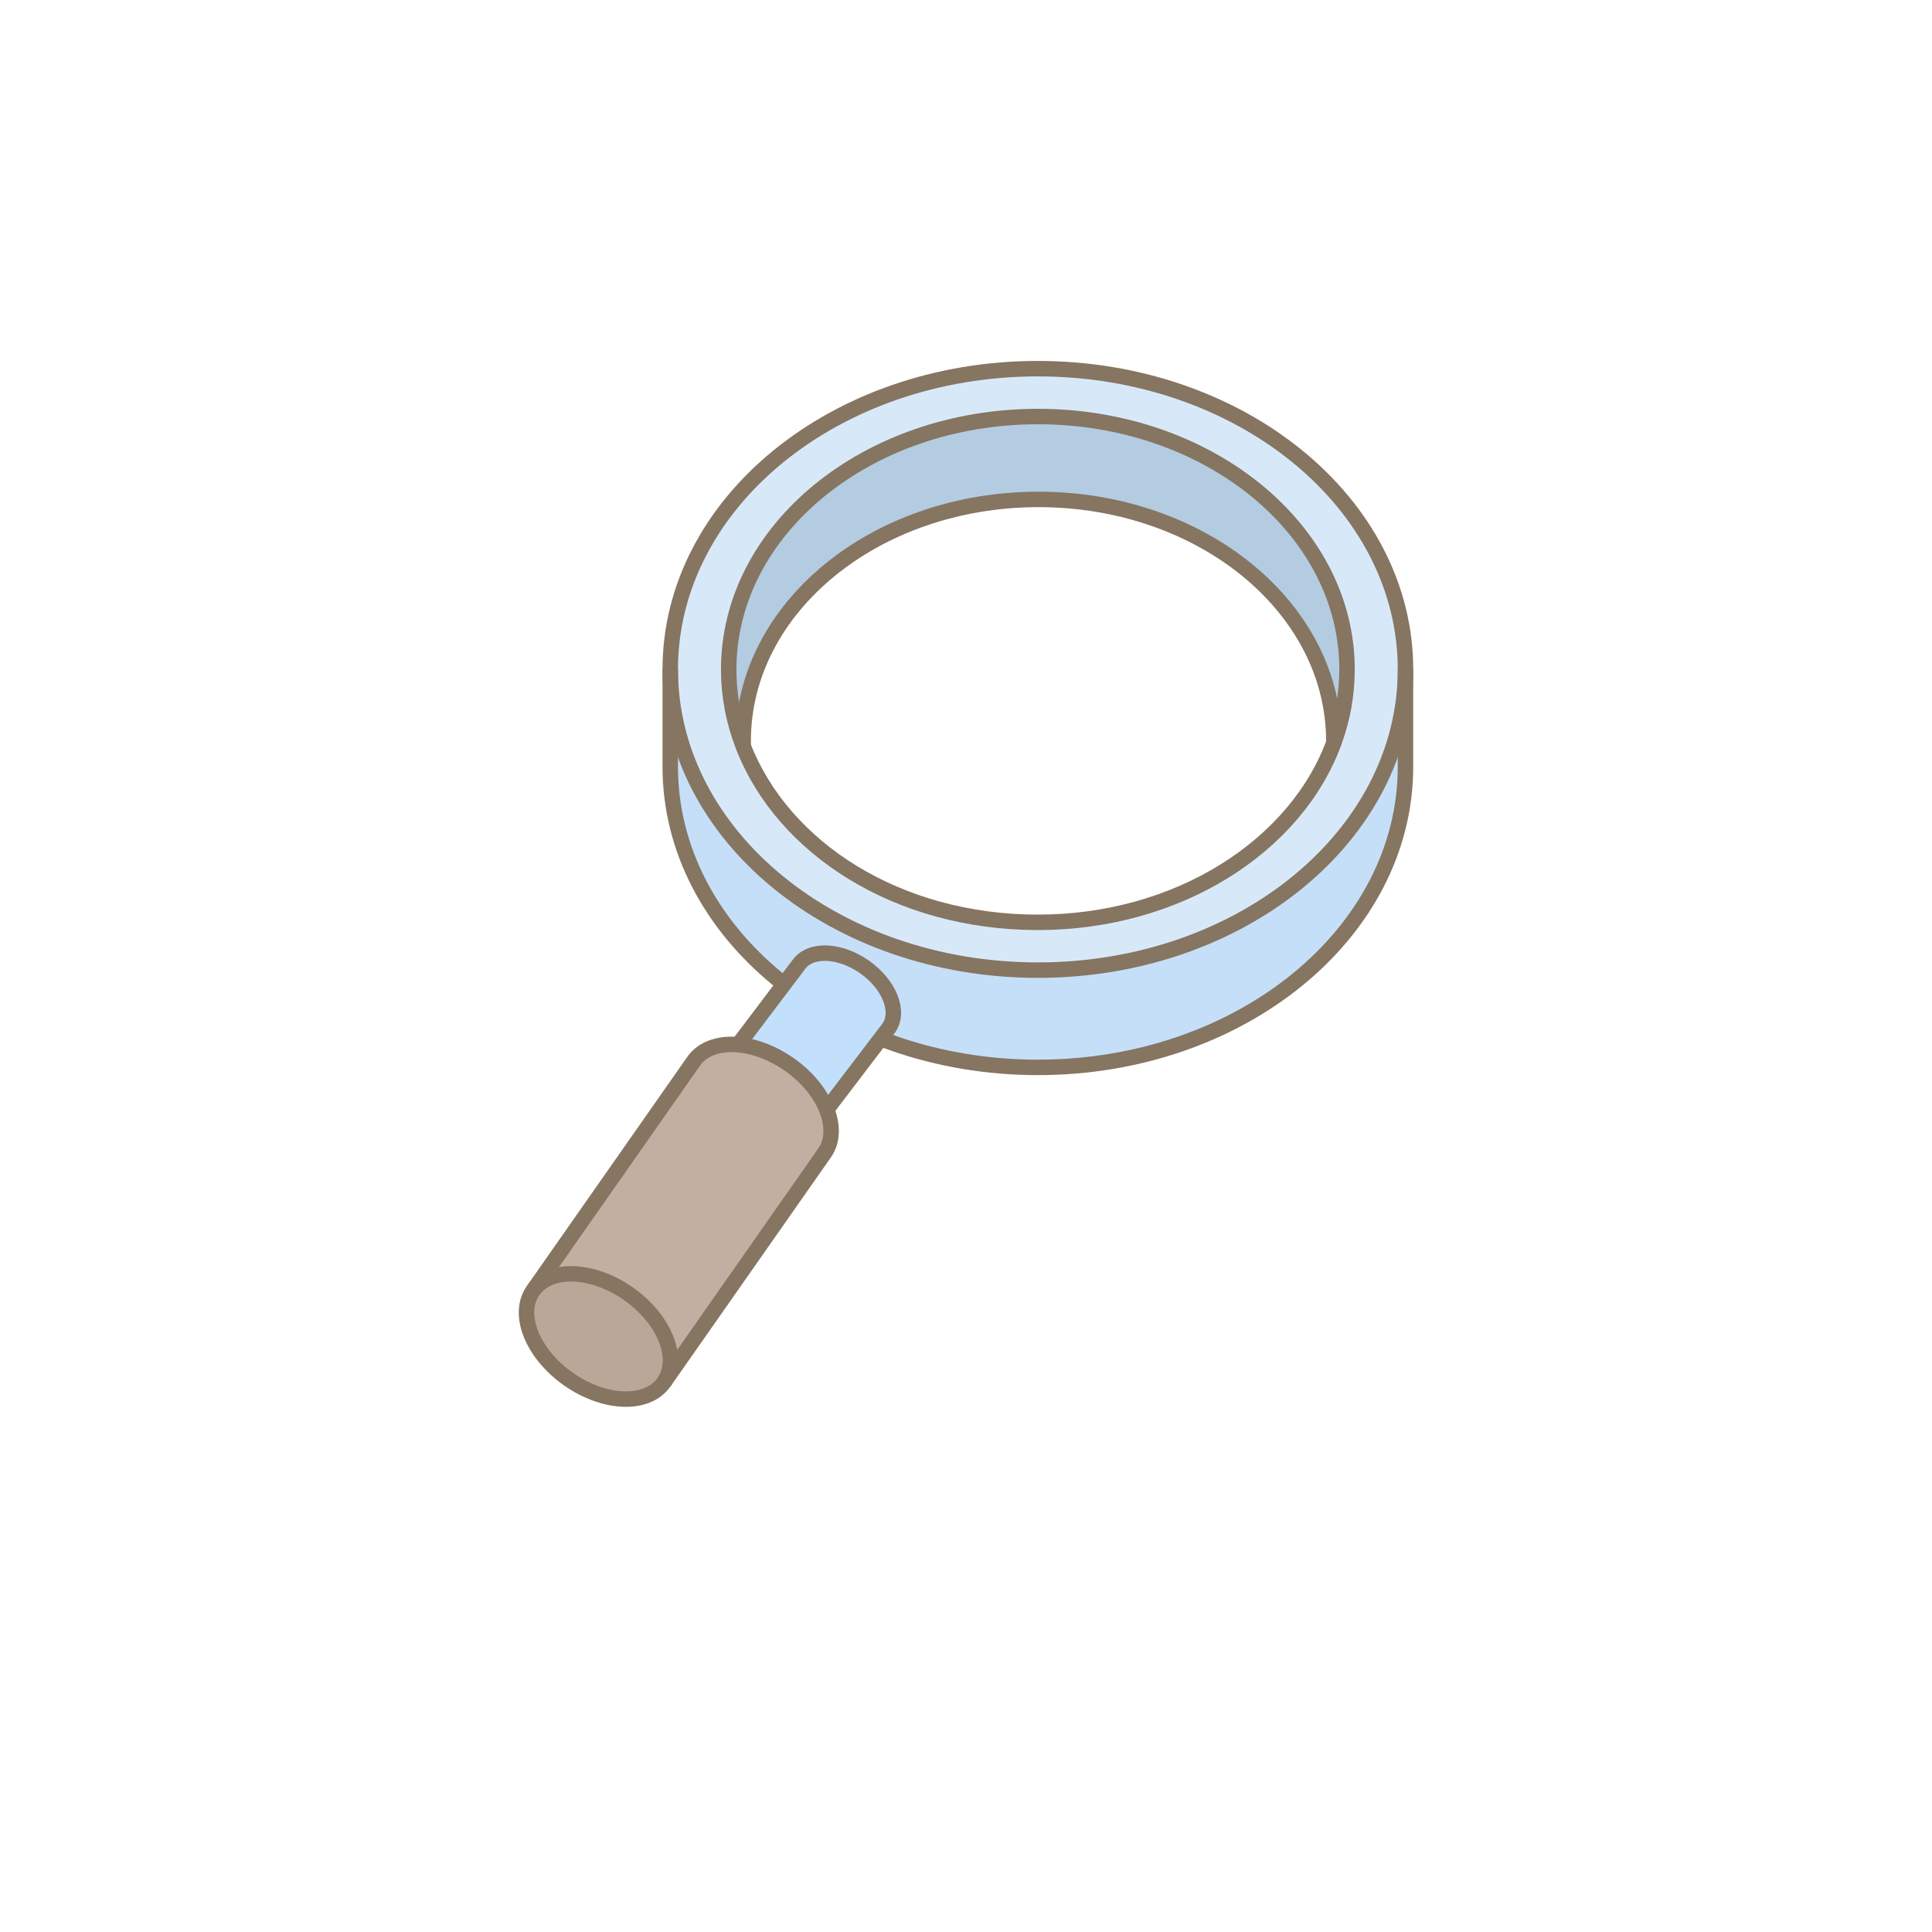
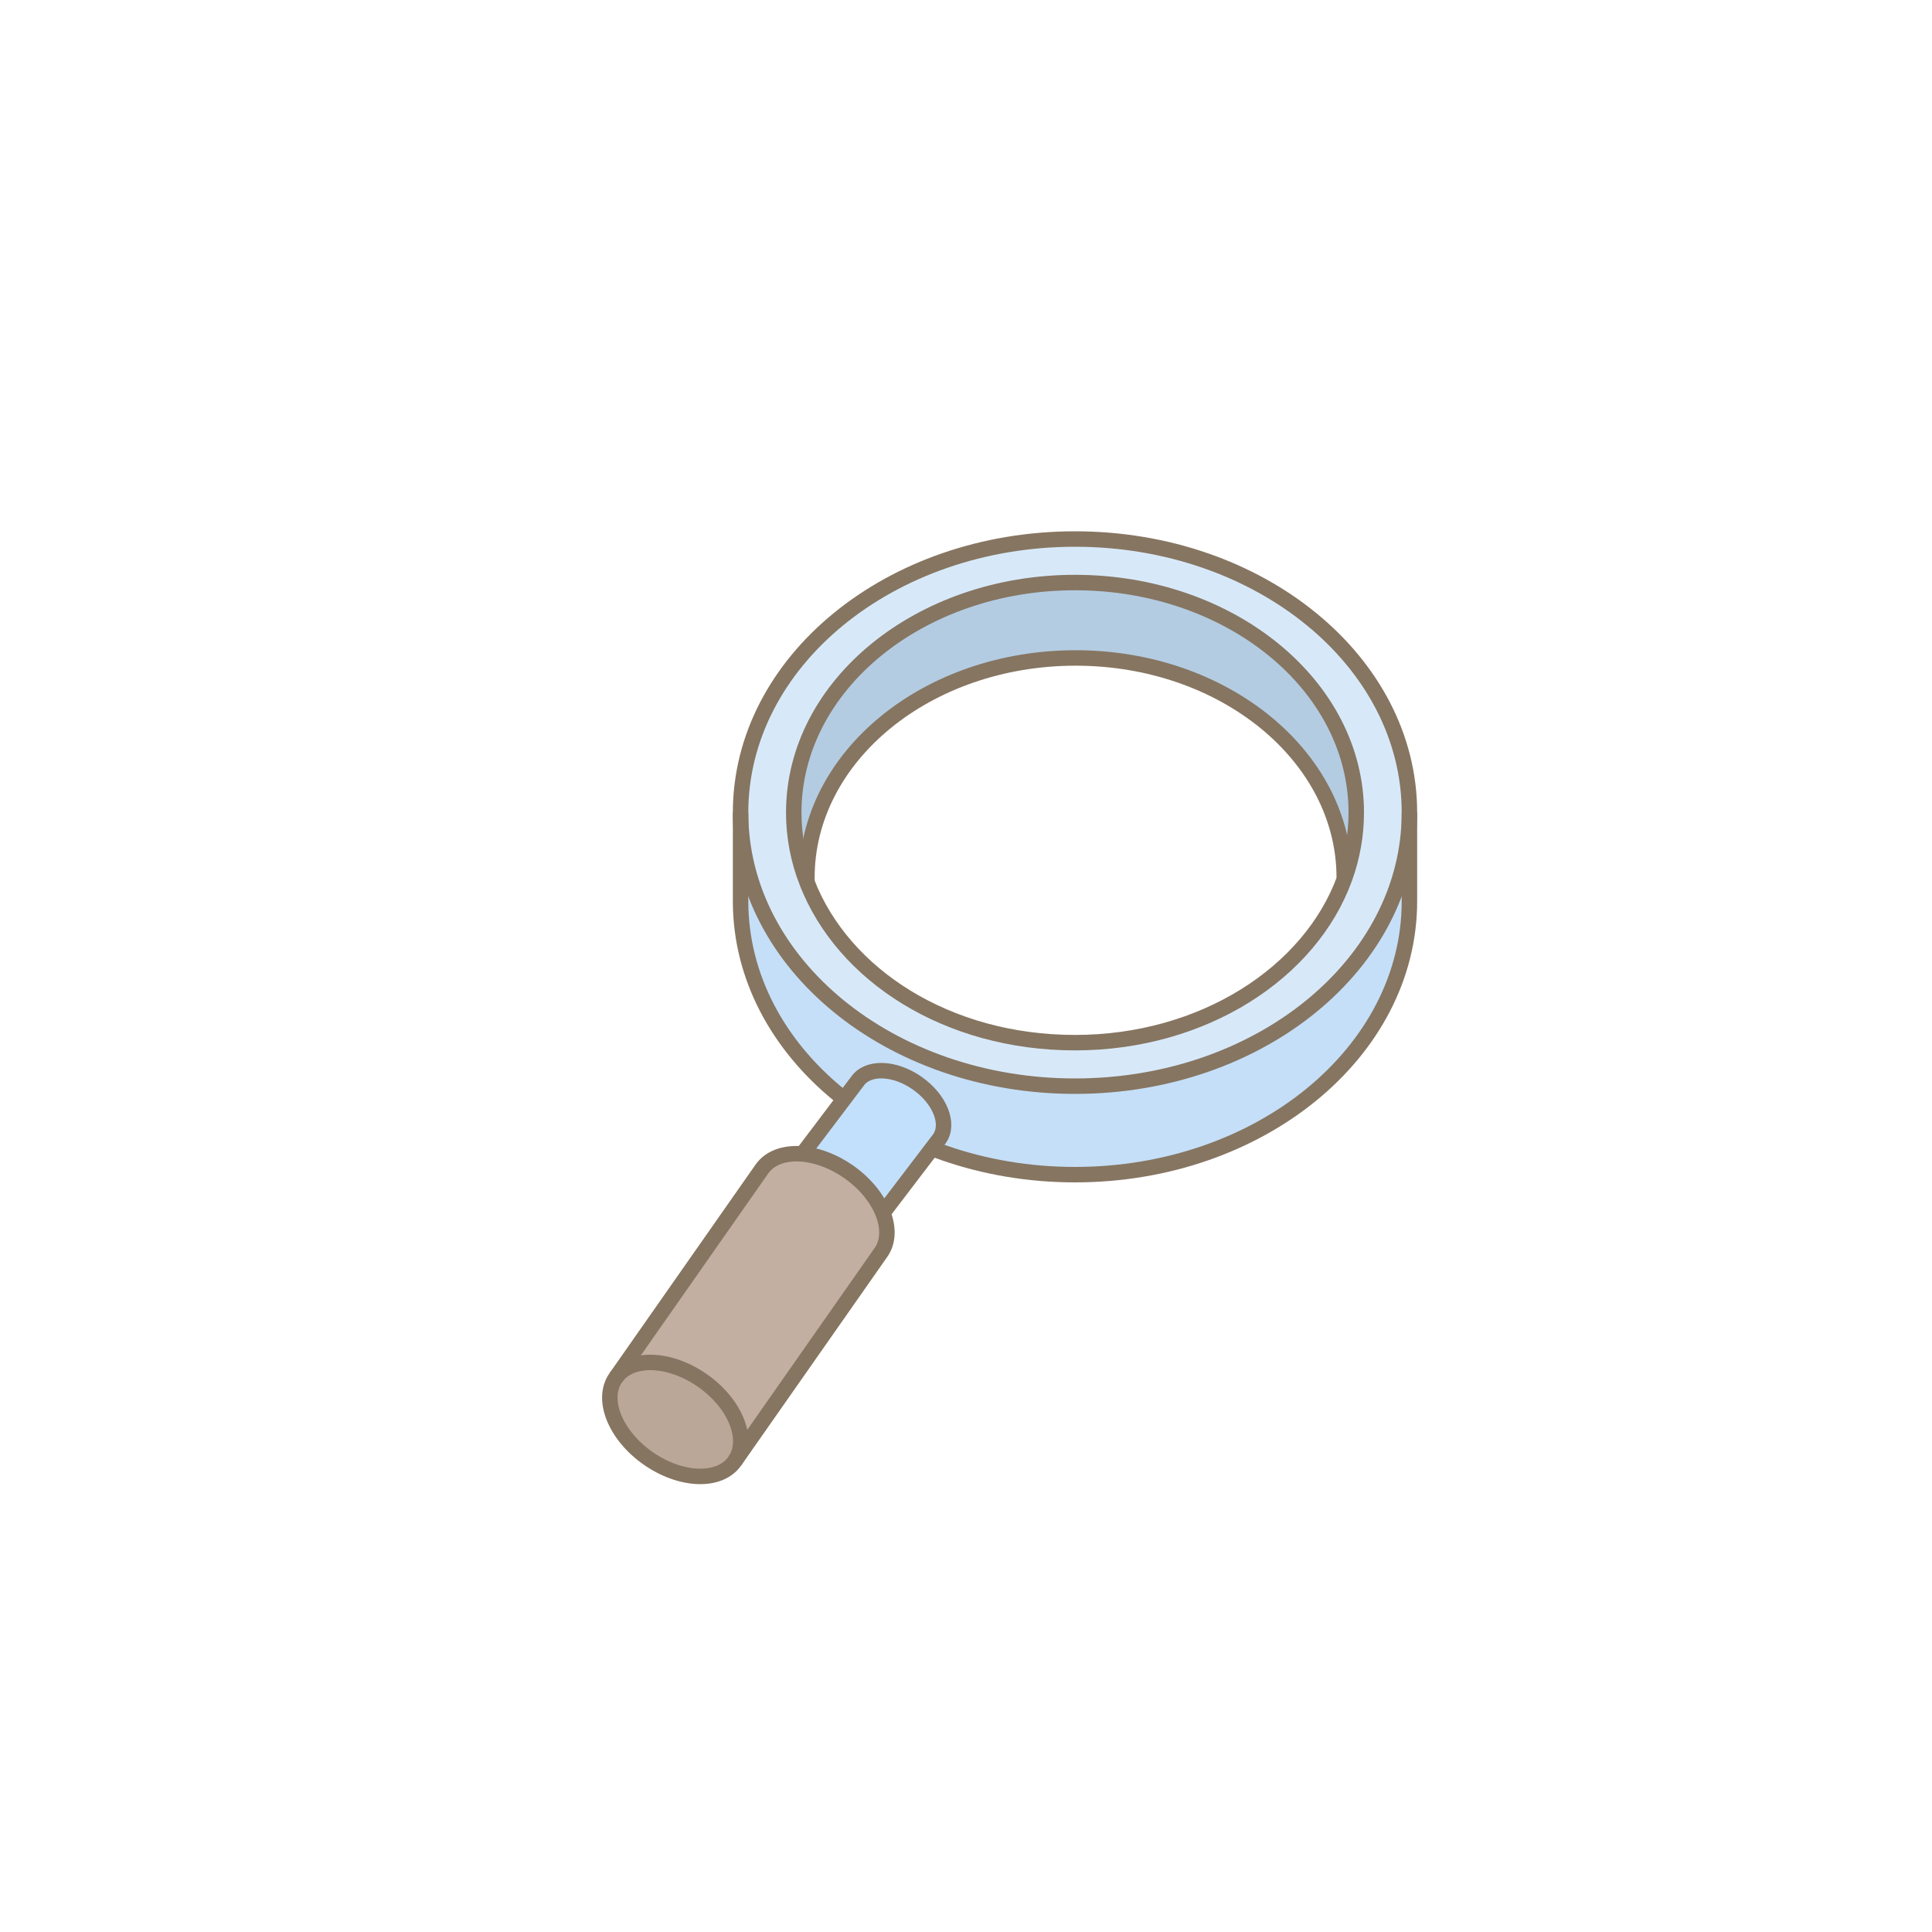
<svg xmlns="http://www.w3.org/2000/svg" id="Layer_1" data-name="Layer 1" viewBox="0 0 500 500">
  <g>
    <g>
-       <path d="M363.74,173.24v25.18c0,42.98-42.59,77.82-95.14,77.82s-95.14-34.84-95.14-77.82v-25.18c0,42.98,42.6,77.83,95.14,77.83s95.14-34.84,95.14-77.83Z" fill="#c5dff8" />
-       <path d="M348.61,173.24c0,6.45-1.14,12.69-3.27,18.58l-.16-.06c0-34.53-34.22-62.51-76.43-62.51s-76.43,27.99-76.43,62.51c0,.44,0,.88.01,1.31h-.01c-2.43-6.25-3.74-12.91-3.74-19.83,0-36.15,35.83-65.45,80.01-65.45s80.01,29.3,80.01,65.45Z" fill="#b3cce2" />
-       <path d="M268.6,95.42c52.55,0,95.14,34.84,95.14,77.83s-42.59,77.83-95.14,77.83-95.14-34.84-95.14-77.83,42.6-77.83,95.14-77.83ZM345.34,191.82c2.13-5.89,3.27-12.13,3.27-18.58,0-36.15-35.82-65.45-80.01-65.45s-80.01,29.3-80.01,65.45c0,6.91,1.31,13.58,3.74,19.83,10.27,26.45,40.54,45.62,76.27,45.62s66.95-19.77,76.74-46.87Z" fill="#d7e9f9" />
+       <path d="M364.76,210.3v22.91c0,39.1-38.75,70.79-86.55,70.79s-86.55-31.7-86.55-70.79v-22.91c0,39.1,38.75,70.8,86.55,70.8s86.55-31.7,86.55-70.8Z" fill="#c5dff8" />
+       <path d="M351,210.3c0,5.87-1.04,11.54-2.97,16.9l-.14-.05c0-31.41-31.13-56.87-69.53-56.87s-69.53,25.46-69.53,56.87c0,.4,0,.8.01,1.19h-.01c-2.21-5.68-3.41-11.75-3.41-18.04,0-32.89,32.59-59.54,72.79-59.54s72.79,26.65,72.79,59.54Z" fill="#b3cce2" />
+       <path d="M278.21,139.5c47.8,0,86.55,31.7,86.55,70.8s-38.75,70.8-86.55,70.8-86.55-31.7-86.55-70.8,38.75-70.8,86.55-70.8ZM348.02,227.2c1.94-5.36,2.97-11.03,2.97-16.9,0-32.89-32.59-59.54-72.79-59.54s-72.79,26.65-72.79,59.54c0,6.29,1.19,12.35,3.41,18.04,9.34,24.07,36.88,41.5,69.38,41.5s60.91-17.98,69.81-42.64Z" fill="#d7e9f9" />
    </g>
    <g>
-       <path d="M192.33,193.08c-2.43-6.26-3.74-12.92-3.74-19.83,0-36.15,35.83-65.45,80.01-65.45s80.01,29.3,80.01,65.45c0,6.45-1.14,12.69-3.27,18.58-9.79,27.1-40.44,46.87-76.74,46.87s-66-19.16-76.27-45.62Z" fill="none" stroke="#867561" stroke-miterlimit="10" stroke-width="4" />
-       <path d="M192.34,193.07c0-.43-.01-.87-.01-1.31,0-34.53,34.22-62.51,76.43-62.51s76.43,27.99,76.43,62.51" fill="none" stroke="#867561" stroke-miterlimit="10" stroke-width="4" />
-       <ellipse cx="268.6" cy="173.24" rx="95.14" ry="77.83" fill="none" stroke="#867561" stroke-miterlimit="10" stroke-width="4" />
-       <path d="M363.74,173.24v25.18c0,42.98-42.59,77.82-95.14,77.82s-95.14-34.84-95.14-77.82v-25.18" fill="none" stroke="#867561" stroke-miterlimit="10" stroke-width="4" />
+       <path d="M208.83,228.34c-2.21-5.69-3.41-11.75-3.41-18.04,0-32.89,32.59-59.54,72.79-59.54s72.79,26.65,72.79,59.54c0,5.87-1.04,11.54-2.97,16.9-8.91,24.66-36.79,42.64-69.81,42.64s-60.04-17.43-69.38-41.5Z" fill="none" stroke="#867561" stroke-miterlimit="10" stroke-width="4" />
+       <path d="M208.84,228.34c0-.39-.01-.79-.01-1.19,0-31.41,31.13-56.87,69.53-56.87s69.53,25.46,69.53,56.87" fill="none" stroke="#867561" stroke-miterlimit="10" stroke-width="4" />
+       <ellipse cx="278.21" cy="210.3" rx="86.55" ry="70.8" fill="none" stroke="#867561" stroke-miterlimit="10" stroke-width="4" />
+       <path d="M364.76,210.3v22.91c0,39.1-38.75,70.79-86.55,70.79s-86.55-31.7-86.55-70.79v-22.91" fill="none" stroke="#867561" stroke-miterlimit="10" stroke-width="4" />
    </g>
  </g>
  <g>
    <g>
-       <path d="M223.71,250.22c6.44,4.51,9.28,11.58,6.34,15.79l-16.1,21.13c-1.65-4.17-5.03-8.41-9.74-11.7-3.98-2.78-8.26-4.44-12.19-4.97l-.66-.5,15.34-20.29c2.94-4.21,10.55-3.96,17,.55Z" fill="#c2e0fb" />
-       <path d="M213.95,287.13c1.63,4.12,1.58,8.19-.54,11.22l-41.58,59.38c4.28-6.1.16-16.37-9.19-22.91-9.35-6.55-20.41-6.91-24.68-.8l41.58-59.38c2.46-3.52,7.16-4.89,12.49-4.17,3.93.52,8.21,2.19,12.19,4.97,4.71,3.29,8.09,7.53,9.74,11.7Z" fill="#c3afa1" />
-       <path d="M162.63,334.82c9.35,6.55,13.47,16.81,9.19,22.91-4.27,6.11-15.33,5.75-24.68-.8-9.35-6.55-13.47-16.81-9.19-22.91,4.27-6.11,15.33-5.75,24.68.8Z" fill="#bba798" />
+       <path d="M237.37,280.33c5.86,4.11,8.45,10.54,5.77,14.36l-14.64,19.22c-1.5-3.8-4.58-7.65-8.86-10.65-3.62-2.53-7.51-4.04-11.09-4.52l-.6-.45,13.96-18.46c2.68-3.83,9.6-3.61,15.46.5Z" fill="#c2e0fb" />
+       <path d="M228.5,313.91c1.49,3.75,1.44,7.45-.49,10.2l-37.83,54.02c3.89-5.55.14-14.89-8.36-20.84-8.51-5.96-18.56-6.29-22.45-.73l37.82-54.02c2.24-3.2,6.52-4.44,11.36-3.8,3.58.48,7.47,1.99,11.09,4.52,4.28,3,7.36,6.85,8.86,10.65Z" fill="#c3afa1" />
+       <path d="M181.81,357.29c8.5,5.95,12.25,15.29,8.36,20.84-3.89,5.56-13.94,5.23-22.45-.73-8.51-5.95-12.25-15.29-8.36-20.84,3.89-5.56,13.94-5.23,22.45.73Z" fill="#bba798" />
    </g>
    <g>
-       <path d="M171.82,357.73c-4.27,6.11-15.33,5.75-24.68-.8-9.35-6.55-13.47-16.81-9.19-22.91,4.27-6.11,15.33-5.75,24.68.8,9.35,6.55,13.47,16.81,9.19,22.91Z" fill="none" stroke="#867561" stroke-miterlimit="10" stroke-width="4" />
-       <path d="M191.12,270.28l.24-.32,15.34-20.29c2.94-4.21,10.55-3.96,17,.55s9.28,11.58,6.34,15.79l-16.1,21.13" fill="none" stroke="#867561" stroke-miterlimit="10" stroke-width="4" />
-       <path d="M137.95,334.02l41.58-59.38c2.46-3.52,7.16-4.89,12.49-4.17,3.93.52,8.21,2.19,12.19,4.97,4.71,3.29,8.09,7.53,9.74,11.7,1.63,4.12,1.58,8.19-.54,11.22l-41.58,59.38" fill="none" stroke="#867561" stroke-miterlimit="10" stroke-width="4" />
+       <path d="M190.17,378.13c-3.89,5.56-13.94,5.23-22.45-.73-8.51-5.95-12.25-15.29-8.36-20.84,3.89-5.56,13.94-5.23,22.45.73,8.5,5.95,12.25,15.29,8.36,20.84Z" fill="none" stroke="#867561" stroke-miterlimit="10" stroke-width="4" />
+       <path d="M207.73,298.57l.22-.29,13.96-18.46c2.68-3.83,9.6-3.61,15.46.5,5.86,4.11,8.45,10.54,5.77,14.36l-14.64,19.22" fill="none" stroke="#867561" stroke-miterlimit="10" stroke-width="4" />
+       <path d="M159.36,356.56l37.82-54.02c2.24-3.2,6.52-4.44,11.36-3.8,3.58.48,7.47,1.99,11.09,4.52,4.28,3,7.36,6.85,8.86,10.65,1.49,3.75,1.44,7.45-.49,10.2l-37.83,54.02" fill="none" stroke="#867561" stroke-miterlimit="10" stroke-width="4" />
    </g>
  </g>
</svg>
